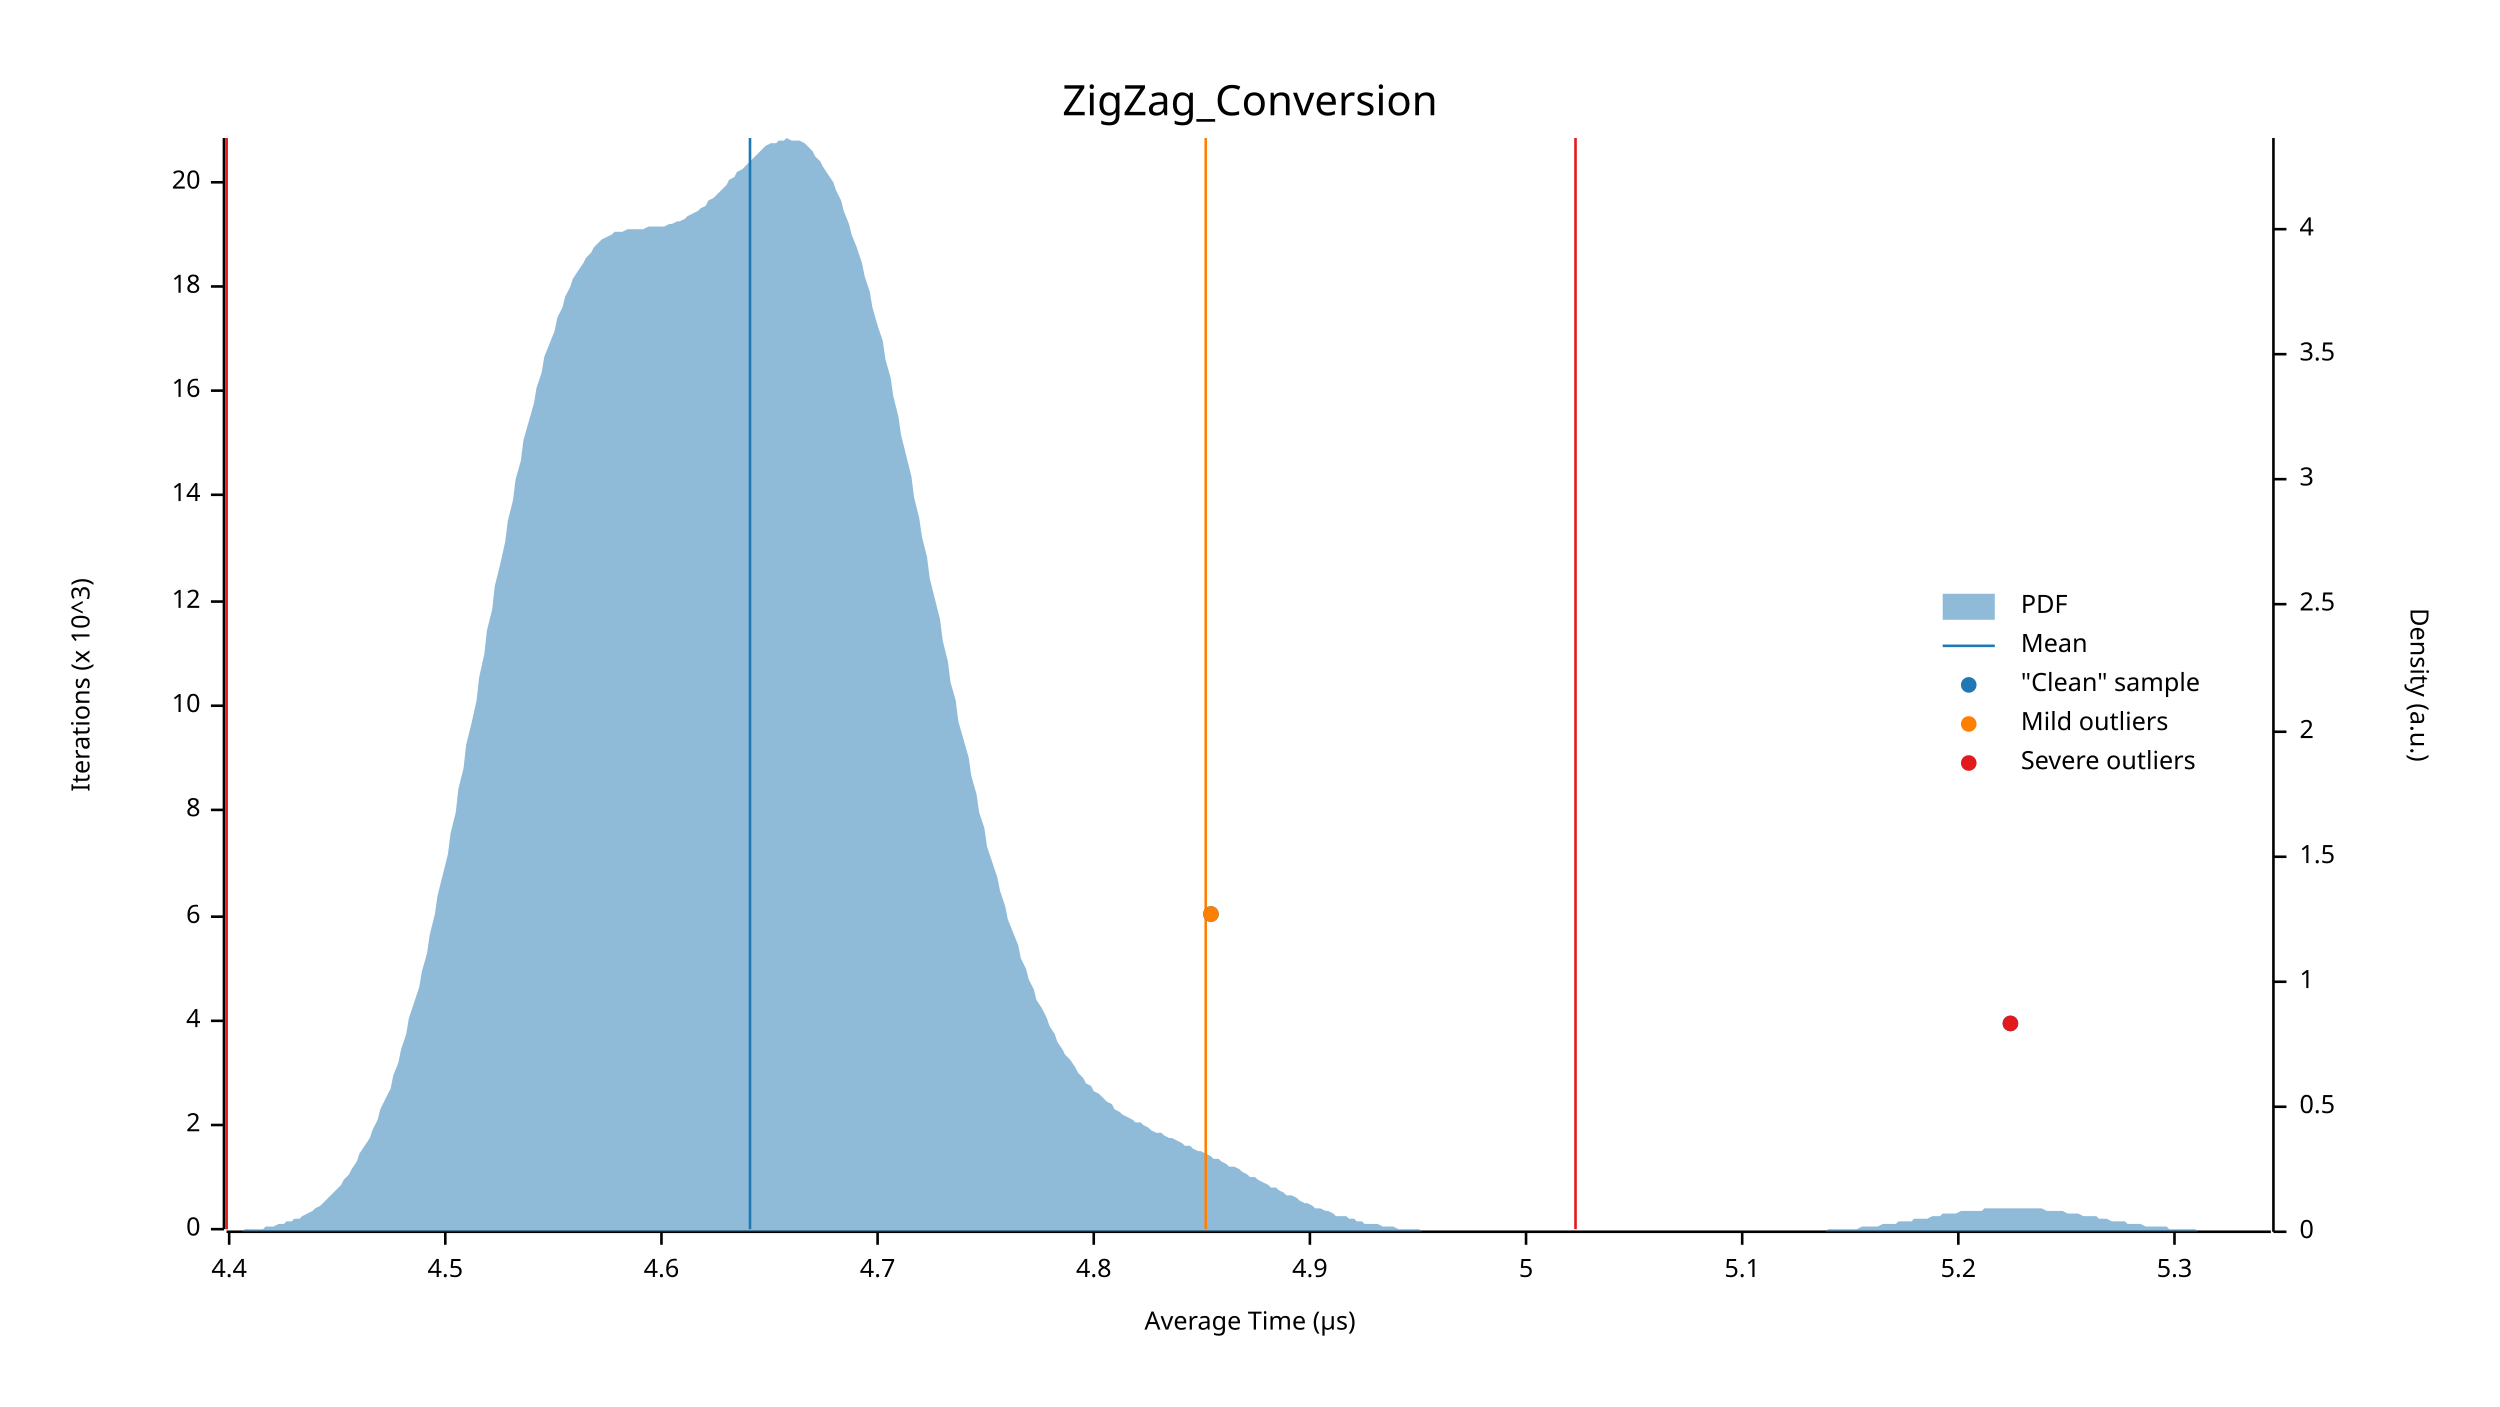
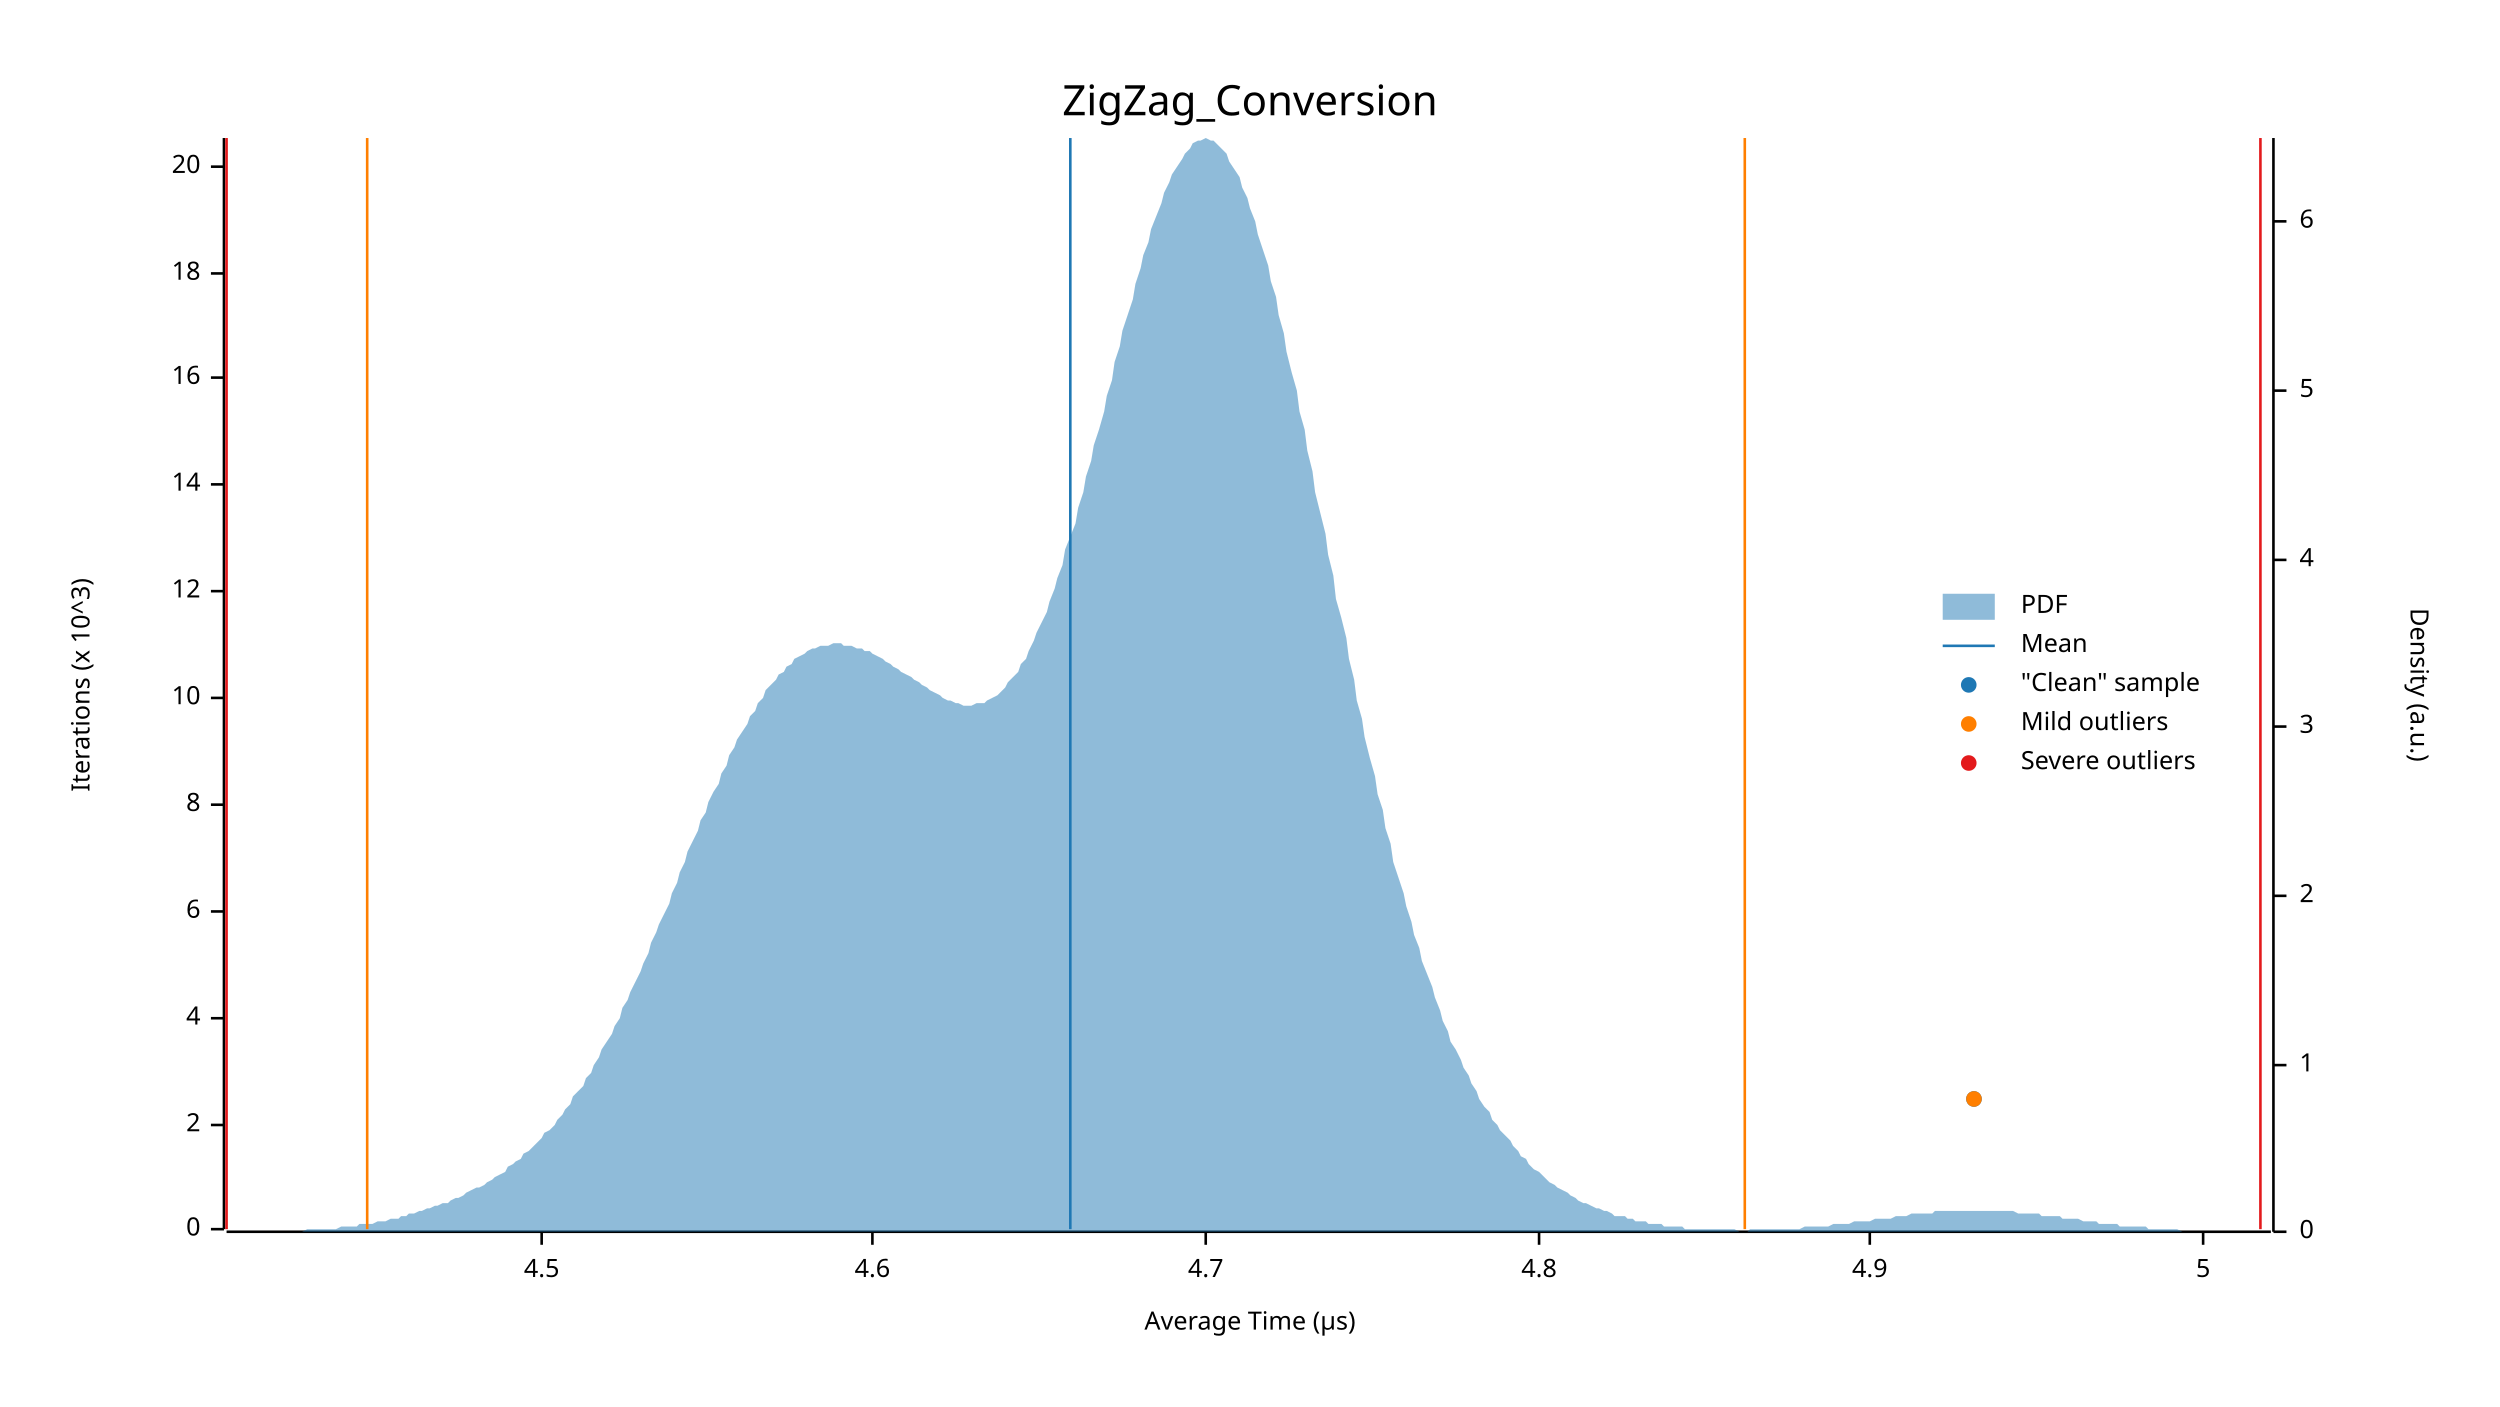
<svg xmlns="http://www.w3.org/2000/svg" width="960" height="540" viewBox="0 0 960 540">
  <text x="480" y="32" dy="0.76em" text-anchor="middle" font-family="sans-serif" font-size="16.129" opacity="1" fill="#000000">
ZigZag_Conversion
</text>
  <text x="27" y="263" dy="0.76em" text-anchor="middle" font-family="sans-serif" font-size="9.677" opacity="1" fill="#000000" transform="rotate(270, 27, 263)">
Iterations (x 10^3)
</text>
  <text x="480" y="513" dy="-0.5ex" text-anchor="middle" font-family="sans-serif" font-size="9.677" opacity="1" fill="#000000">
Average Time (µs)
</text>
  <polyline fill="none" opacity="1" stroke="#000000" stroke-width="1" points="86,53 86,472 " />
  <text x="77" y="472" dy="0.5ex" text-anchor="end" font-family="sans-serif" font-size="9.677" opacity="1" fill="#000000">
0
</text>
  <polyline fill="none" opacity="1" stroke="#000000" stroke-width="1" points="81,472 86,472 " />
  <text x="77" y="432" dy="0.5ex" text-anchor="end" font-family="sans-serif" font-size="9.677" opacity="1" fill="#000000">
2
</text>
  <polyline fill="none" opacity="1" stroke="#000000" stroke-width="1" points="81,432 86,432 " />
-   <text x="77" y="392" dy="0.5ex" text-anchor="end" font-family="sans-serif" font-size="9.677" opacity="1" fill="#000000">
+   <text x="77" y="391" dy="0.5ex" text-anchor="end" font-family="sans-serif" font-size="9.677" opacity="1" fill="#000000">
4
</text>
-   <polyline fill="none" opacity="1" stroke="#000000" stroke-width="1" points="81,392 86,392 " />
-   <text x="77" y="352" dy="0.5ex" text-anchor="end" font-family="sans-serif" font-size="9.677" opacity="1" fill="#000000">
+   <polyline fill="none" opacity="1" stroke="#000000" stroke-width="1" points="81,391 86,391 " />
+   <text x="77" y="350" dy="0.5ex" text-anchor="end" font-family="sans-serif" font-size="9.677" opacity="1" fill="#000000">
6
</text>
-   <polyline fill="none" opacity="1" stroke="#000000" stroke-width="1" points="81,352 86,352 " />
-   <text x="77" y="311" dy="0.5ex" text-anchor="end" font-family="sans-serif" font-size="9.677" opacity="1" fill="#000000">
+   <polyline fill="none" opacity="1" stroke="#000000" stroke-width="1" points="81,350 86,350 " />
+   <text x="77" y="309" dy="0.5ex" text-anchor="end" font-family="sans-serif" font-size="9.677" opacity="1" fill="#000000">
8
</text>
-   <polyline fill="none" opacity="1" stroke="#000000" stroke-width="1" points="81,311 86,311 " />
-   <text x="77" y="271" dy="0.5ex" text-anchor="end" font-family="sans-serif" font-size="9.677" opacity="1" fill="#000000">
+   <polyline fill="none" opacity="1" stroke="#000000" stroke-width="1" points="81,309 86,309 " />
+   <text x="77" y="268" dy="0.5ex" text-anchor="end" font-family="sans-serif" font-size="9.677" opacity="1" fill="#000000">
10
</text>
-   <polyline fill="none" opacity="1" stroke="#000000" stroke-width="1" points="81,271 86,271 " />
-   <text x="77" y="231" dy="0.5ex" text-anchor="end" font-family="sans-serif" font-size="9.677" opacity="1" fill="#000000">
+   <polyline fill="none" opacity="1" stroke="#000000" stroke-width="1" points="81,268 86,268 " />
+   <text x="77" y="227" dy="0.5ex" text-anchor="end" font-family="sans-serif" font-size="9.677" opacity="1" fill="#000000">
12
</text>
-   <polyline fill="none" opacity="1" stroke="#000000" stroke-width="1" points="81,231 86,231 " />
-   <text x="77" y="190" dy="0.5ex" text-anchor="end" font-family="sans-serif" font-size="9.677" opacity="1" fill="#000000">
+   <polyline fill="none" opacity="1" stroke="#000000" stroke-width="1" points="81,227 86,227 " />
+   <text x="77" y="186" dy="0.5ex" text-anchor="end" font-family="sans-serif" font-size="9.677" opacity="1" fill="#000000">
14
</text>
-   <polyline fill="none" opacity="1" stroke="#000000" stroke-width="1" points="81,190 86,190 " />
-   <text x="77" y="150" dy="0.5ex" text-anchor="end" font-family="sans-serif" font-size="9.677" opacity="1" fill="#000000">
+   <polyline fill="none" opacity="1" stroke="#000000" stroke-width="1" points="81,186 86,186 " />
+   <text x="77" y="145" dy="0.5ex" text-anchor="end" font-family="sans-serif" font-size="9.677" opacity="1" fill="#000000">
16
</text>
-   <polyline fill="none" opacity="1" stroke="#000000" stroke-width="1" points="81,150 86,150 " />
-   <text x="77" y="110" dy="0.5ex" text-anchor="end" font-family="sans-serif" font-size="9.677" opacity="1" fill="#000000">
+   <polyline fill="none" opacity="1" stroke="#000000" stroke-width="1" points="81,145 86,145 " />
+   <text x="77" y="105" dy="0.5ex" text-anchor="end" font-family="sans-serif" font-size="9.677" opacity="1" fill="#000000">
18
</text>
-   <polyline fill="none" opacity="1" stroke="#000000" stroke-width="1" points="81,110 86,110 " />
-   <text x="77" y="70" dy="0.5ex" text-anchor="end" font-family="sans-serif" font-size="9.677" opacity="1" fill="#000000">
+   <polyline fill="none" opacity="1" stroke="#000000" stroke-width="1" points="81,105 86,105 " />
+   <text x="77" y="64" dy="0.5ex" text-anchor="end" font-family="sans-serif" font-size="9.677" opacity="1" fill="#000000">
20
</text>
-   <polyline fill="none" opacity="1" stroke="#000000" stroke-width="1" points="81,70 86,70 " />
+   <polyline fill="none" opacity="1" stroke="#000000" stroke-width="1" points="81,64 86,64 " />
  <polyline fill="none" opacity="1" stroke="#000000" stroke-width="1" points="87,473 872,473 " />
-   <text x="88" y="483" dy="0.76em" text-anchor="middle" font-family="sans-serif" font-size="9.677" opacity="1" fill="#000000">
- 4.4
- </text>
-   <polyline fill="none" opacity="1" stroke="#000000" stroke-width="1" points="88,473 88,478 " />
-   <text x="171" y="483" dy="0.76em" text-anchor="middle" font-family="sans-serif" font-size="9.677" opacity="1" fill="#000000">
+   <text x="208" y="483" dy="0.76em" text-anchor="middle" font-family="sans-serif" font-size="9.677" opacity="1" fill="#000000">
4.5
</text>
-   <polyline fill="none" opacity="1" stroke="#000000" stroke-width="1" points="171,473 171,478 " />
-   <text x="254" y="483" dy="0.76em" text-anchor="middle" font-family="sans-serif" font-size="9.677" opacity="1" fill="#000000">
+   <polyline fill="none" opacity="1" stroke="#000000" stroke-width="1" points="208,473 208,478 " />
+   <text x="335" y="483" dy="0.76em" text-anchor="middle" font-family="sans-serif" font-size="9.677" opacity="1" fill="#000000">
4.6
</text>
-   <polyline fill="none" opacity="1" stroke="#000000" stroke-width="1" points="254,473 254,478 " />
-   <text x="337" y="483" dy="0.76em" text-anchor="middle" font-family="sans-serif" font-size="9.677" opacity="1" fill="#000000">
+   <polyline fill="none" opacity="1" stroke="#000000" stroke-width="1" points="335,473 335,478 " />
+   <text x="463" y="483" dy="0.76em" text-anchor="middle" font-family="sans-serif" font-size="9.677" opacity="1" fill="#000000">
4.7
</text>
-   <polyline fill="none" opacity="1" stroke="#000000" stroke-width="1" points="337,473 337,478 " />
-   <text x="420" y="483" dy="0.76em" text-anchor="middle" font-family="sans-serif" font-size="9.677" opacity="1" fill="#000000">
+   <polyline fill="none" opacity="1" stroke="#000000" stroke-width="1" points="463,473 463,478 " />
+   <text x="591" y="483" dy="0.76em" text-anchor="middle" font-family="sans-serif" font-size="9.677" opacity="1" fill="#000000">
4.8
</text>
-   <polyline fill="none" opacity="1" stroke="#000000" stroke-width="1" points="420,473 420,478 " />
-   <text x="503" y="483" dy="0.76em" text-anchor="middle" font-family="sans-serif" font-size="9.677" opacity="1" fill="#000000">
+   <polyline fill="none" opacity="1" stroke="#000000" stroke-width="1" points="591,473 591,478 " />
+   <text x="718" y="483" dy="0.76em" text-anchor="middle" font-family="sans-serif" font-size="9.677" opacity="1" fill="#000000">
4.9
</text>
-   <polyline fill="none" opacity="1" stroke="#000000" stroke-width="1" points="503,473 503,478 " />
-   <text x="586" y="483" dy="0.76em" text-anchor="middle" font-family="sans-serif" font-size="9.677" opacity="1" fill="#000000">
+   <polyline fill="none" opacity="1" stroke="#000000" stroke-width="1" points="718,473 718,478 " />
+   <text x="846" y="483" dy="0.76em" text-anchor="middle" font-family="sans-serif" font-size="9.677" opacity="1" fill="#000000">
5
</text>
-   <polyline fill="none" opacity="1" stroke="#000000" stroke-width="1" points="586,473 586,478 " />
-   <text x="669" y="483" dy="0.76em" text-anchor="middle" font-family="sans-serif" font-size="9.677" opacity="1" fill="#000000">
- 5.1
- </text>
-   <polyline fill="none" opacity="1" stroke="#000000" stroke-width="1" points="669,473 669,478 " />
-   <text x="752" y="483" dy="0.76em" text-anchor="middle" font-family="sans-serif" font-size="9.677" opacity="1" fill="#000000">
- 5.2
- </text>
-   <polyline fill="none" opacity="1" stroke="#000000" stroke-width="1" points="752,473 752,478 " />
-   <text x="835" y="483" dy="0.76em" text-anchor="middle" font-family="sans-serif" font-size="9.677" opacity="1" fill="#000000">
- 5.3
- </text>
-   <polyline fill="none" opacity="1" stroke="#000000" stroke-width="1" points="835,473 835,478 " />
+   <polyline fill="none" opacity="1" stroke="#000000" stroke-width="1" points="846,473 846,478 " />
  <text x="933" y="263" dy="0.76em" text-anchor="middle" font-family="sans-serif" font-size="9.677" opacity="1" fill="#000000" transform="rotate(90, 933, 263)">
Density (a.u.)
</text>
  <polyline fill="none" opacity="1" stroke="#000000" stroke-width="1" points="873,53 873,473 " />
  <text x="883" y="473" dy="0.5ex" text-anchor="start" font-family="sans-serif" font-size="9.677" opacity="1" fill="#000000">
0
</text>
  <polyline fill="none" opacity="1" stroke="#000000" stroke-width="1" points="873,473 878,473 " />
-   <text x="883" y="425" dy="0.5ex" text-anchor="start" font-family="sans-serif" font-size="9.677" opacity="1" fill="#000000">
- 0.5
- </text>
-   <polyline fill="none" opacity="1" stroke="#000000" stroke-width="1" points="873,425 878,425 " />
-   <text x="883" y="377" dy="0.5ex" text-anchor="start" font-family="sans-serif" font-size="9.677" opacity="1" fill="#000000">
+   <text x="883" y="409" dy="0.5ex" text-anchor="start" font-family="sans-serif" font-size="9.677" opacity="1" fill="#000000">
1
</text>
-   <polyline fill="none" opacity="1" stroke="#000000" stroke-width="1" points="873,377 878,377 " />
-   <text x="883" y="329" dy="0.5ex" text-anchor="start" font-family="sans-serif" font-size="9.677" opacity="1" fill="#000000">
- 1.5
- </text>
-   <polyline fill="none" opacity="1" stroke="#000000" stroke-width="1" points="873,329 878,329 " />
-   <text x="883" y="281" dy="0.5ex" text-anchor="start" font-family="sans-serif" font-size="9.677" opacity="1" fill="#000000">
+   <polyline fill="none" opacity="1" stroke="#000000" stroke-width="1" points="873,409 878,409 " />
+   <text x="883" y="344" dy="0.5ex" text-anchor="start" font-family="sans-serif" font-size="9.677" opacity="1" fill="#000000">
2
</text>
-   <polyline fill="none" opacity="1" stroke="#000000" stroke-width="1" points="873,281 878,281 " />
-   <text x="883" y="232" dy="0.5ex" text-anchor="start" font-family="sans-serif" font-size="9.677" opacity="1" fill="#000000">
- 2.5
- </text>
-   <polyline fill="none" opacity="1" stroke="#000000" stroke-width="1" points="873,232 878,232 " />
-   <text x="883" y="184" dy="0.5ex" text-anchor="start" font-family="sans-serif" font-size="9.677" opacity="1" fill="#000000">
+   <polyline fill="none" opacity="1" stroke="#000000" stroke-width="1" points="873,344 878,344 " />
+   <text x="883" y="279" dy="0.5ex" text-anchor="start" font-family="sans-serif" font-size="9.677" opacity="1" fill="#000000">
3
</text>
-   <polyline fill="none" opacity="1" stroke="#000000" stroke-width="1" points="873,184 878,184 " />
-   <text x="883" y="136" dy="0.5ex" text-anchor="start" font-family="sans-serif" font-size="9.677" opacity="1" fill="#000000">
- 3.5
- </text>
-   <polyline fill="none" opacity="1" stroke="#000000" stroke-width="1" points="873,136 878,136 " />
-   <text x="883" y="88" dy="0.5ex" text-anchor="start" font-family="sans-serif" font-size="9.677" opacity="1" fill="#000000">
+   <polyline fill="none" opacity="1" stroke="#000000" stroke-width="1" points="873,279 878,279 " />
+   <text x="883" y="215" dy="0.5ex" text-anchor="start" font-family="sans-serif" font-size="9.677" opacity="1" fill="#000000">
4
</text>
-   <polyline fill="none" opacity="1" stroke="#000000" stroke-width="1" points="873,88 878,88 " />
-   <polygon opacity="0.5" fill="#1F78B4" points="87,473 88,473 90,473 91,473 93,473 94,472 96,472 98,472 99,472 101,472 102,471 104,471 105,471 107,470 109,470 110,469 112,469 113,468 115,468 116,467 118,466 120,465 121,464 123,463 124,462 126,460 127,459 129,457 131,455 132,453 134,451 135,449 137,446 138,443 140,440 142,437 143,434 145,430 146,426 148,422 150,418 151,413 153,408 154,403 156,397 157,391 159,385 161,379 162,373 164,366 165,359 167,351 168,344 170,336 172,328 173,320 175,312 176,303 178,295 179,286 181,278 183,269 184,260 186,251 187,242 189,234 190,225 192,217 194,208 195,200 197,192 198,184 200,177 201,169 203,162 205,155 206,149 208,143 209,137 211,132 213,127 214,122 216,118 217,114 219,110 220,107 222,104 224,101 225,99 227,97 228,95 230,93 231,92 233,91 235,90 236,89 238,89 239,89 241,88 242,88 244,88 246,88 247,88 249,87 250,87 252,87 253,87 255,87 257,86 258,86 260,85 261,85 263,84 264,83 266,82 268,81 269,80 271,79 272,77 274,76 276,74 277,73 279,71 280,69 282,68 283,66 285,65 287,63 288,62 290,60 291,59 293,57 294,56 296,55 298,55 299,54 301,54 302,53 304,54 305,54 307,54 309,55 310,56 312,58 313,60 315,62 316,64 318,67 320,70 321,73 323,77 324,81 326,86 327,90 329,95 331,101 332,106 334,112 335,118 337,125 339,131 340,138 342,145 343,152 345,160 346,167 348,175 350,183 351,191 353,199 354,206 356,214 357,222 359,230 361,238 362,246 364,254 365,262 367,269 368,277 370,284 372,291 373,298 375,305 376,312 378,318 379,325 381,331 383,337 384,342 386,348 387,353 389,358 391,363 392,368 394,372 395,376 397,380 398,384 400,387 402,391 403,394 405,397 406,400 408,403 409,405 411,407 413,410 414,412 416,414 417,416 419,417 420,419 422,420 424,422 425,423 427,424 428,426 430,427 431,428 433,429 435,430 436,431 438,431 439,432 441,433 442,434 444,435 446,435 447,436 449,437 450,437 452,438 454,439 455,440 457,440 458,441 460,442 461,442 463,443 465,444 466,445 468,445 469,446 471,447 472,448 474,448 476,449 477,450 479,451 480,452 482,452 483,453 485,454 487,455 488,456 490,456 491,457 493,458 494,459 496,459 498,460 499,461 501,462 502,462 504,463 505,464 507,464 509,465 510,465 512,466 513,467 515,467 517,467 518,468 520,468 521,469 523,469 524,470 526,470 528,470 529,470 531,471 532,471 534,471 535,471 537,472 539,472 540,472 542,472 543,472 545,472 546,473 548,473 550,473 551,473 553,473 554,473 556,473 557,473 559,473 561,473 562,473 564,473 565,473 567,473 568,473 570,473 572,473 573,473 575,473 576,473 578,473 580,473 581,473 583,473 584,473 586,473 587,473 589,473 591,473 592,473 594,473 595,473 597,473 598,473 600,473 602,473 603,473 605,473 606,473 608,473 609,473 611,473 613,473 614,473 616,473 617,473 619,473 620,473 622,473 624,473 625,473 627,473 628,473 630,473 632,473 633,473 635,473 636,473 638,473 639,473 641,473 643,473 644,473 646,473 647,473 649,473 650,473 652,473 654,473 655,473 657,473 658,473 660,473 661,473 663,473 665,473 666,473 668,473 669,473 671,473 672,473 674,473 676,473 677,473 679,473 680,473 682,473 683,473 685,473 687,473 688,473 690,473 691,473 693,473 695,473 696,473 698,473 699,473 701,473 702,472 704,472 706,472 707,472 709,472 710,472 712,472 713,472 715,471 717,471 718,471 720,471 721,471 723,470 724,470 726,470 728,470 729,469 731,469 732,469 734,469 735,468 737,468 739,468 740,468 742,467 743,467 745,467 746,466 748,466 750,466 751,466 753,465 754,465 756,465 758,465 759,465 761,465 762,464 764,464 765,464 767,464 769,464 770,464 772,464 773,464 775,464 776,464 778,464 780,464 781,464 783,464 784,464 786,465 787,465 789,465 791,465 792,465 794,466 795,466 797,466 798,466 800,467 802,467 803,467 805,467 806,468 808,468 809,468 811,469 813,469 814,469 816,469 817,470 819,470 821,470 822,470 824,471 825,471 827,471 828,471 830,471 832,471 833,472 835,472 836,472 838,472 839,472 841,472 843,472 844,473 846,473 847,473 849,473 850,473 852,473 854,473 855,473 857,473 858,473 860,473 861,473 863,473 865,473 866,473 868,473 869,473 871,473 873,473 873,473 87,473 " />
-   <polyline fill="none" opacity="1" stroke="#1F78B4" stroke-width="1" points="288,472 288,53 " />
-   <polyline fill="none" opacity="1" stroke="#FF7F00" stroke-width="1" points="87,472 87,53 " />
-   <polyline fill="none" opacity="1" stroke="#FF7F00" stroke-width="1" points="463,472 463,53 " />
+   <polyline fill="none" opacity="1" stroke="#000000" stroke-width="1" points="873,215 878,215 " />
+   <text x="883" y="150" dy="0.5ex" text-anchor="start" font-family="sans-serif" font-size="9.677" opacity="1" fill="#000000">
+ 5
+ </text>
+   <polyline fill="none" opacity="1" stroke="#000000" stroke-width="1" points="873,150 878,150 " />
+   <text x="883" y="85" dy="0.5ex" text-anchor="start" font-family="sans-serif" font-size="9.677" opacity="1" fill="#000000">
+ 6
+ </text>
+   <polyline fill="none" opacity="1" stroke="#000000" stroke-width="1" points="873,85 878,85 " />
+   <polygon opacity="0.5" fill="#1F78B4" points="87,473 88,473 90,473 91,473 93,473 94,473 96,473 98,473 99,473 101,473 102,473 104,473 105,473 107,473 109,473 110,473 112,473 113,473 115,473 116,473 118,472 120,472 121,472 123,472 124,472 126,472 127,472 129,472 131,471 132,471 134,471 135,471 137,471 138,470 140,470 142,470 143,470 145,469 146,469 148,469 150,468 151,468 153,468 154,467 156,467 157,466 159,466 161,465 162,465 164,464 165,464 167,463 168,463 170,462 172,462 173,461 175,460 176,460 178,459 179,458 181,457 183,456 184,456 186,455 187,454 189,453 190,452 192,451 194,450 195,448 197,447 198,446 200,445 201,443 203,442 205,440 206,439 208,437 209,435 211,434 213,432 214,430 216,428 217,426 219,424 220,421 222,419 224,417 225,414 227,412 228,409 230,406 231,403 233,400 235,397 236,394 238,391 239,387 241,384 242,381 244,377 246,373 247,370 249,366 250,362 252,358 253,355 255,351 257,347 258,343 260,339 261,335 263,331 264,327 266,323 268,319 269,315 271,312 272,308 274,304 276,301 277,297 279,294 280,290 282,287 283,284 285,281 287,278 288,275 290,273 291,270 293,268 294,265 296,263 298,261 299,259 301,258 302,256 304,255 305,253 307,252 309,251 310,250 312,249 313,249 315,248 316,248 318,248 320,247 321,247 323,247 324,248 326,248 327,248 329,249 331,249 332,250 334,250 335,251 337,252 339,253 340,254 342,255 343,256 345,257 346,258 348,259 350,260 351,261 353,262 354,263 356,264 357,265 359,266 361,267 362,268 364,269 365,269 367,270 368,270 370,271 372,271 373,271 375,270 376,270 378,270 379,269 381,268 383,267 384,266 386,264 387,262 389,260 391,258 392,255 394,253 395,250 397,246 398,243 400,239 402,235 403,231 405,226 406,222 408,217 409,211 411,206 413,201 414,195 416,189 417,183 419,177 420,171 422,165 424,158 425,152 427,146 428,139 430,133 431,127 433,121 435,115 436,109 438,103 439,98 441,93 442,88 444,83 446,78 447,74 449,70 450,67 452,64 454,61 455,59 457,57 458,55 460,54 461,54 463,53 465,54 466,54 468,56 469,57 471,59 472,62 474,65 476,68 477,72 479,76 480,80 482,85 483,90 485,96 487,102 488,108 490,114 491,121 493,128 494,135 496,143 498,150 499,158 501,165 502,173 504,181 505,189 507,197 509,205 510,213 512,221 513,230 515,237 517,245 518,253 520,261 521,269 523,276 524,283 526,291 528,298 529,305 531,311 532,318 534,324 535,331 537,337 539,343 540,348 542,354 543,359 545,364 546,369 548,374 550,379 551,383 553,388 554,392 556,396 557,400 559,403 561,407 562,410 564,413 565,416 567,419 568,422 570,425 572,427 573,430 575,432 576,434 578,436 580,438 581,440 583,442 584,444 586,445 587,447 589,449 591,450 592,451 594,453 595,454 597,455 598,456 600,457 602,458 603,459 605,460 606,461 608,462 609,462 611,463 613,464 614,464 616,465 617,465 619,466 620,467 622,467 624,467 625,468 627,468 628,469 630,469 632,469 633,470 635,470 636,470 638,470 639,471 641,471 643,471 644,471 646,471 647,472 649,472 650,472 652,472 654,472 655,472 657,472 658,472 660,472 661,472 663,472 665,472 666,472 668,473 669,473 671,473 672,472 674,472 676,472 677,472 679,472 680,472 682,472 683,472 685,472 687,472 688,472 690,472 691,472 693,471 695,471 696,471 698,471 699,471 701,471 702,471 704,470 706,470 707,470 709,470 710,470 712,469 713,469 715,469 717,469 718,469 720,468 721,468 723,468 724,468 726,468 728,467 729,467 731,467 732,467 734,466 735,466 737,466 739,466 740,466 742,466 743,465 745,465 746,465 748,465 750,465 751,465 753,465 754,465 756,465 758,465 759,465 761,465 762,465 764,465 765,465 767,465 769,465 770,465 772,465 773,465 775,466 776,466 778,466 780,466 781,466 783,466 784,467 786,467 787,467 789,467 791,467 792,468 794,468 795,468 797,468 798,468 800,469 802,469 803,469 805,469 806,470 808,470 809,470 811,470 813,470 814,471 816,471 817,471 819,471 821,471 822,471 824,471 825,472 827,472 828,472 830,472 832,472 833,472 835,472 836,472 838,473 839,473 841,473 843,473 844,473 846,473 847,473 849,473 850,473 852,473 854,473 855,473 857,473 858,473 860,473 861,473 863,473 865,473 866,473 868,473 869,473 871,473 873,473 873,473 87,473 " />
+   <polyline fill="none" opacity="1" stroke="#1F78B4" stroke-width="1" points="411,472 411,53 " />
+   <polyline fill="none" opacity="1" stroke="#FF7F00" stroke-width="1" points="141,472 141,53 " />
+   <polyline fill="none" opacity="1" stroke="#FF7F00" stroke-width="1" points="670,472 670,53 " />
  <polyline fill="none" opacity="1" stroke="#E31A1C" stroke-width="1" points="87,472 87,53 " />
-   <polyline fill="none" opacity="1" stroke="#E31A1C" stroke-width="1" points="605,472 605,53 " />
-   <circle cx="772" cy="393" r="3" opacity="1" fill="#1F78B4" stroke="none" stroke-width="1" />
-   <circle cx="465" cy="351" r="3" opacity="1" fill="#1F78B4" stroke="none" stroke-width="1" />
-   <circle cx="465" cy="351" r="3" opacity="1" fill="#FF7F00" stroke="none" stroke-width="1" />
-   <circle cx="772" cy="393" r="3" opacity="1" fill="#E31A1C" stroke="none" stroke-width="1" />
+   <polyline fill="none" opacity="1" stroke="#E31A1C" stroke-width="1" points="868,472 868,53 " />
+   <circle cx="758" cy="422" r="3" opacity="1" fill="#1F78B4" stroke="none" stroke-width="1" />
+   <circle cx="758" cy="422" r="3" opacity="1" fill="#FF7F00" stroke="none" stroke-width="1" />
  <text x="776" y="228" dy="0.76em" text-anchor="start" font-family="sans-serif" font-size="9.677" opacity="1" fill="#000000">
PDF
</text>
  <text x="776" y="243" dy="0.76em" text-anchor="start" font-family="sans-serif" font-size="9.677" opacity="1" fill="#000000">
Mean
</text>
  <text x="776" y="258" dy="0.76em" text-anchor="start" font-family="sans-serif" font-size="9.677" opacity="1" fill="#000000">
"Clean" sample
</text>
  <text x="776" y="273" dy="0.76em" text-anchor="start" font-family="sans-serif" font-size="9.677" opacity="1" fill="#000000">
Mild outliers
</text>
  <text x="776" y="288" dy="0.76em" text-anchor="start" font-family="sans-serif" font-size="9.677" opacity="1" fill="#000000">
Severe outliers
</text>
  <rect x="746" y="228" width="20" height="10" opacity="0.5" fill="#1F78B4" stroke="none" />
  <polyline fill="none" opacity="1" stroke="#1F78B4" stroke-width="1" points="746,248 766,248 " />
  <circle cx="756" cy="263" r="3" opacity="1" fill="#1F78B4" stroke="none" stroke-width="1" />
  <circle cx="756" cy="278" r="3" opacity="1" fill="#FF7F00" stroke="none" stroke-width="1" />
  <circle cx="756" cy="293" r="3" opacity="1" fill="#E31A1C" stroke="none" stroke-width="1" />
</svg>
